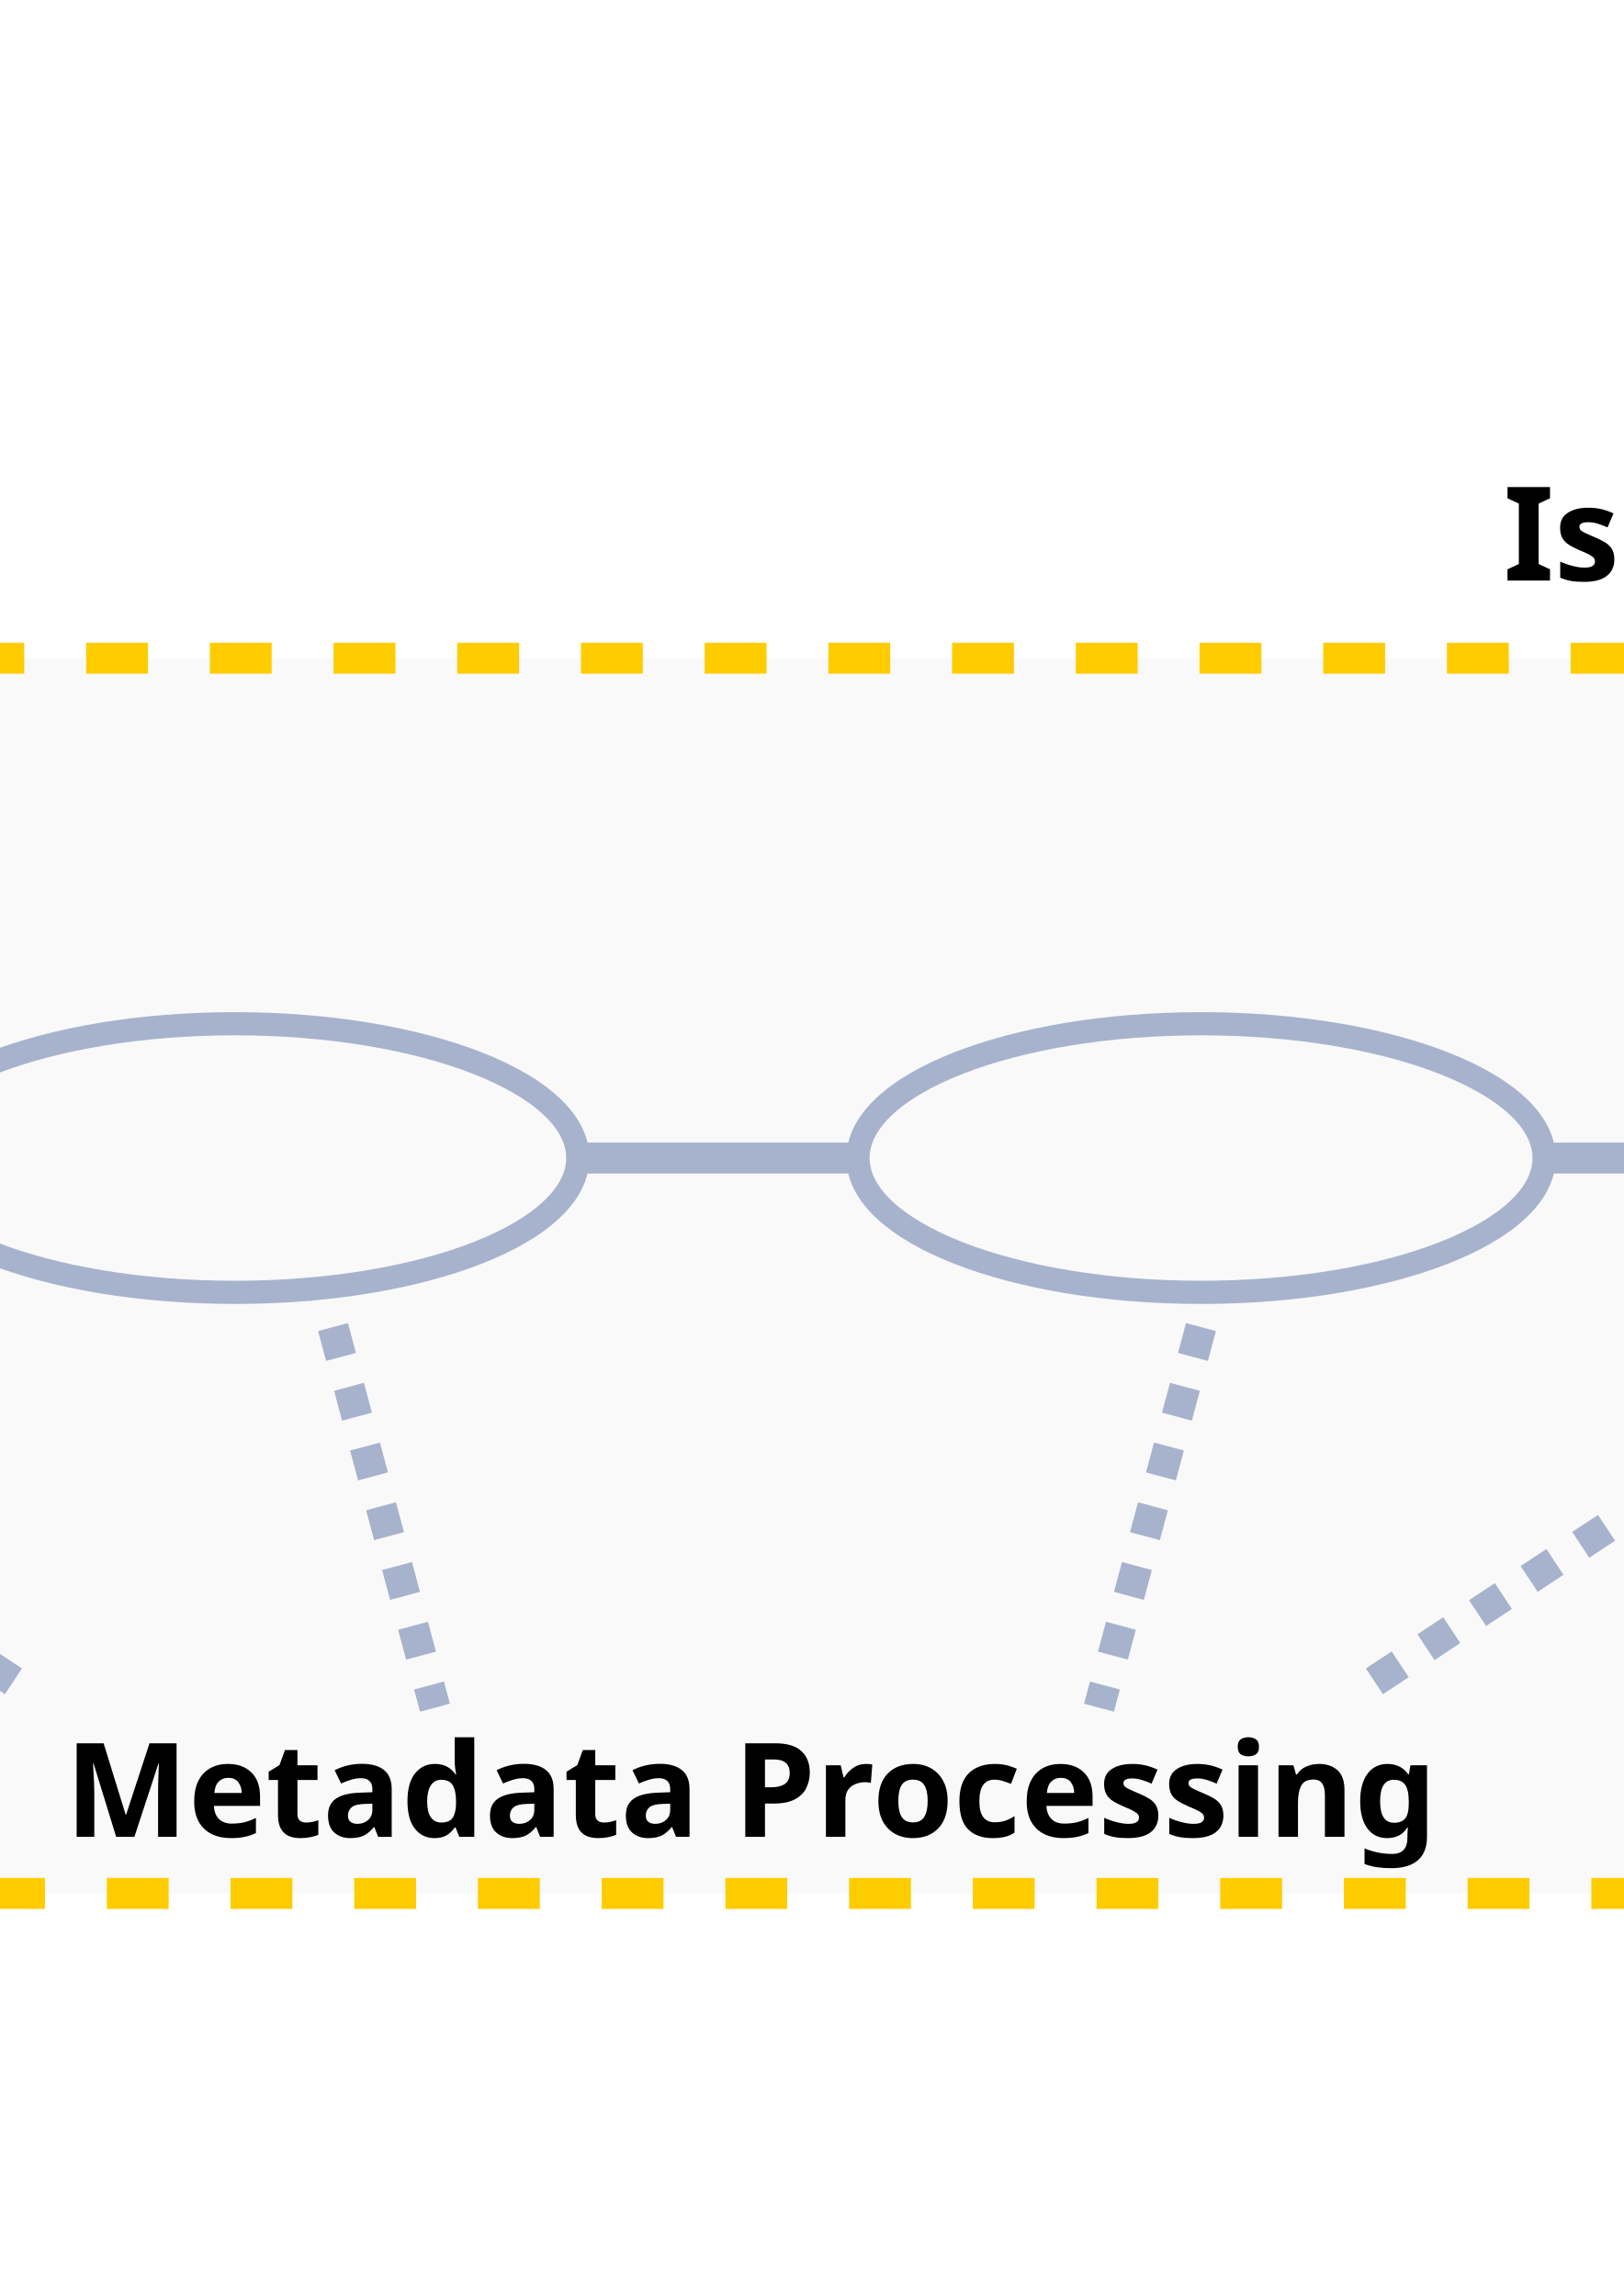
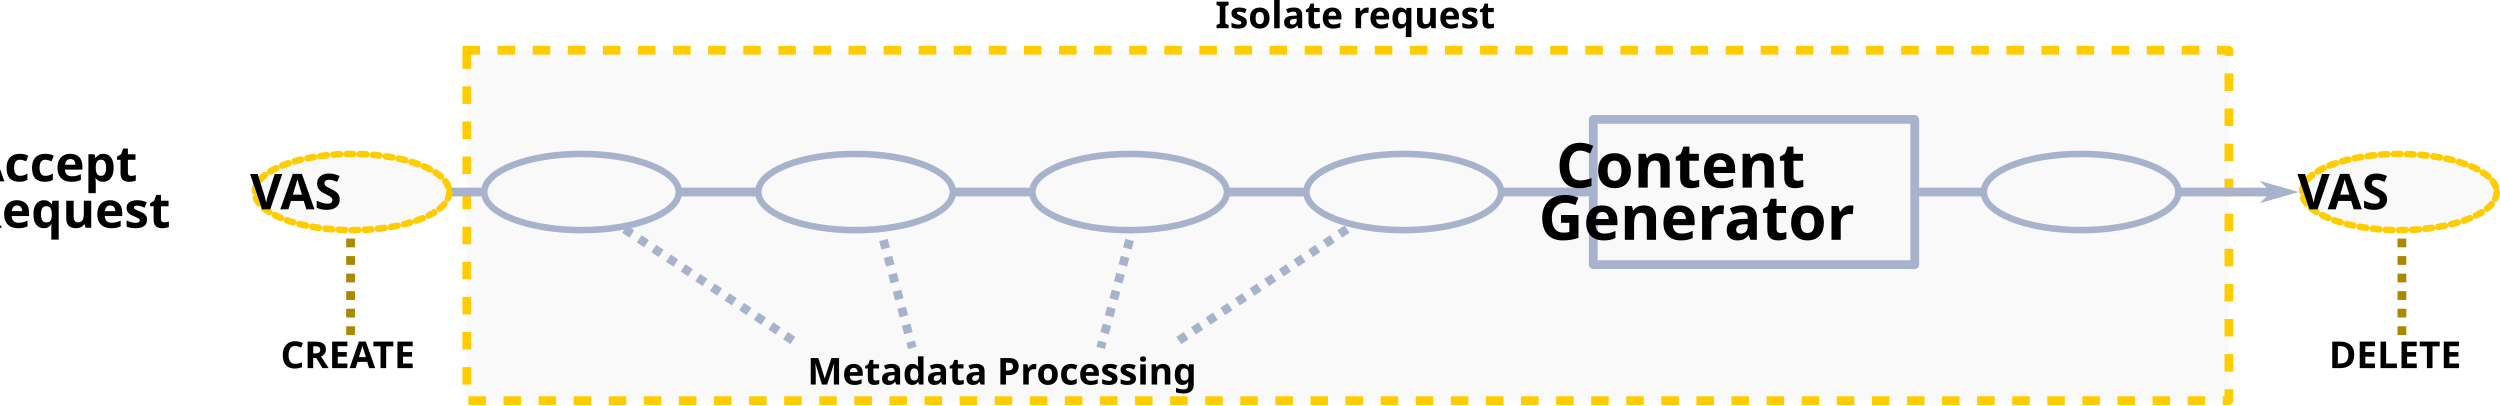
- <svg xmlns="http://www.w3.org/2000/svg" width="210mm" height="297mm" viewBox="0 0 210 297" version="1.1" id="svg8">
+ <svg xmlns="http://www.w3.org/2000/svg" width="1140.033mm" height="184.695mm" viewBox="0 0 1140.033 184.695" version="1.1" id="svg8">
  <defs id="defs2">
-     <marker orient="auto" refY="0.0" refX="0.0" id="Arrow1Sstart" style="overflow:visible">
-       <path id="path5565" d="M 0.0,0.0 L 5.0,-5.0 L -12.5,0.0 L 5.0,5.0 L 0.0,0.0 z " style="fill-rule:evenodd;stroke:#a7b3cd;stroke-width:1pt;stroke-opacity:1;fill:#a7b3cd;fill-opacity:1" transform="scale(0.2) translate(6,0)" />
+     <marker orient="auto" refY="0" refX="0" id="Arrow1Sstart" style="overflow:visible">
+       <path id="path5565" d="M 0,0 5,-5 -12.5,0 5,5 Z" style="fill:#a7b3cd;fill-opacity:1;fill-rule:evenodd;stroke:#a7b3cd;stroke-width:1pt;stroke-opacity:1" transform="matrix(0.2,0,0,0.2,1.2,0)" />
    </marker>
-     <marker style="overflow:visible;" id="marker7534" refX="0.0" refY="0.0" orient="auto">
-       <path transform="scale(0.3) rotate(180) translate(-2.3,0)" d="M 8.719,4.034 L -2.207,0.016 L 8.719,-4.002 C 6.973,-1.63 6.983,1.616 8.719,4.034 z " style="fill-rule:evenodd;stroke-width:0.625;stroke-linejoin:round;stroke:#a7b3cd;stroke-opacity:1;fill:#a7b3cd;fill-opacity:1" id="path7532" />
+     <marker style="overflow:visible" id="marker7534" refX="0" refY="0" orient="auto">
+       <path transform="matrix(-0.3,0,0,-0.3,0.69,0)" d="M 8.719,4.034 -2.207,0.016 8.719,-4.002 c -1.745,2.372 -1.735,5.617 -6e-7,8.035 z" style="fill:#a7b3cd;fill-opacity:1;fill-rule:evenodd;stroke:#a7b3cd;stroke-width:0.625;stroke-linejoin:round;stroke-opacity:1" id="path7532" />
    </marker>
-     <marker orient="auto" refY="0.0" refX="0.0" id="marker6702" style="overflow:visible;">
-       <path id="path6700" style="fill-rule:evenodd;stroke-width:0.625;stroke-linejoin:round;stroke:#333333;stroke-opacity:1;fill:#333333;fill-opacity:1" d="M 8.719,4.034 L -2.207,0.016 L 8.719,-4.002 C 6.973,-1.63 6.983,1.616 8.719,4.034 z " transform="scale(0.3) rotate(180) translate(-2.3,0)" />
+     <marker orient="auto" refY="0" refX="0" id="marker6702" style="overflow:visible">
+       <path id="path6700" style="fill:#333333;fill-opacity:1;fill-rule:evenodd;stroke:#333333;stroke-width:0.625;stroke-linejoin:round;stroke-opacity:1" d="M 8.719,4.034 -2.207,0.016 8.719,-4.002 c -1.745,2.372 -1.735,5.617 -6e-7,8.035 z" transform="matrix(-0.3,0,0,-0.3,0.69,0)" />
    </marker>
-     <marker orient="auto" refY="0.0" refX="0.0" id="marker6194" style="overflow:visible;">
-       <path id="path6192" style="fill-rule:evenodd;stroke-width:0.625;stroke-linejoin:round;stroke:#a7b3cd;stroke-opacity:1;fill:#a7b3cd;fill-opacity:1" d="M 8.719,4.034 L -2.207,0.016 L 8.719,-4.002 C 6.973,-1.63 6.983,1.616 8.719,4.034 z " transform="scale(0.3) rotate(180) translate(-2.3,0)" />
+     <marker orient="auto" refY="0" refX="0" id="marker6194" style="overflow:visible">
+       <path id="path6192" style="fill:#a7b3cd;fill-opacity:1;fill-rule:evenodd;stroke:#a7b3cd;stroke-width:0.625;stroke-linejoin:round;stroke-opacity:1" d="M 8.719,4.034 -2.207,0.016 8.719,-4.002 c -1.745,2.372 -1.735,5.617 -6e-7,8.035 z" transform="matrix(-0.3,0,0,-0.3,0.69,0)" />
    </marker>
-     <marker orient="auto" refY="0.0" refX="0.0" id="marker6148" style="overflow:visible;">
-       <path id="path6146" d="M 0.0,0.0 L 5.0,-5.0 L -12.5,0.0 L 5.0,5.0 L 0.0,0.0 z " style="fill-rule:evenodd;stroke:#a7b3cd;stroke-width:1pt;stroke-opacity:1;fill:#a7b3cd;fill-opacity:1" transform="scale(0.2) rotate(180) translate(6,0)" />
+     <marker orient="auto" refY="0" refX="0" id="marker6148" style="overflow:visible">
+       <path id="path6146" d="M 0,0 5,-5 -12.5,0 5,5 Z" style="fill:#a7b3cd;fill-opacity:1;fill-rule:evenodd;stroke:#a7b3cd;stroke-width:1pt;stroke-opacity:1" transform="matrix(-0.2,0,0,-0.2,-1.2,0)" />
    </marker>
-     <marker orient="auto" refY="0.0" refX="0.0" id="marker5985" style="overflow:visible;">
-       <path id="path5983" style="fill-rule:evenodd;stroke-width:0.625;stroke-linejoin:round;stroke:#a7b3cd;stroke-opacity:1;fill:#a7b3cd;fill-opacity:1" d="M 8.719,4.034 L -2.207,0.016 L 8.719,-4.002 C 6.973,-1.63 6.983,1.616 8.719,4.034 z " transform="scale(0.3) rotate(180) translate(-2.3,0)" />
+     <marker orient="auto" refY="0" refX="0" id="marker5985" style="overflow:visible">
+       <path id="path5983" style="fill:#a7b3cd;fill-opacity:1;fill-rule:evenodd;stroke:#a7b3cd;stroke-width:0.625;stroke-linejoin:round;stroke-opacity:1" d="M 8.719,4.034 -2.207,0.016 8.719,-4.002 c -1.745,2.372 -1.735,5.617 -6e-7,8.035 z" transform="matrix(-0.3,0,0,-0.3,0.69,0)" />
    </marker>
-     <marker orient="auto" refY="0.0" refX="0.0" id="Arrow2Send" style="overflow:visible;">
-       <path id="path5586" style="fill-rule:evenodd;stroke-width:0.625;stroke-linejoin:round;stroke:#a7b3cd;stroke-opacity:1;fill:#a7b3cd;fill-opacity:1" d="M 8.719,4.034 L -2.207,0.016 L 8.719,-4.002 C 6.973,-1.63 6.983,1.616 8.719,4.034 z " transform="scale(0.3) rotate(180) translate(-2.3,0)" />
+     <marker orient="auto" refY="0" refX="0" id="Arrow2Send" style="overflow:visible">
+       <path id="path5586" style="fill:#a7b3cd;fill-opacity:1;fill-rule:evenodd;stroke:#a7b3cd;stroke-width:0.625;stroke-linejoin:round;stroke-opacity:1" d="M 8.719,4.034 -2.207,0.016 8.719,-4.002 c -1.745,2.372 -1.735,5.617 -6e-7,8.035 z" transform="matrix(-0.3,0,0,-0.3,0.69,0)" />
    </marker>
-     <marker orient="auto" refY="0.0" refX="0.0" id="Arrow1Send" style="overflow:visible;">
-       <path id="path5568" d="M 0.0,0.0 L 5.0,-5.0 L -12.5,0.0 L 5.0,5.0 L 0.0,0.0 z " style="fill-rule:evenodd;stroke:#a7b3cd;stroke-width:1pt;stroke-opacity:1;fill:#a7b3cd;fill-opacity:1" transform="scale(0.2) rotate(180) translate(6,0)" />
+     <marker orient="auto" refY="0" refX="0" id="Arrow1Send" style="overflow:visible">
+       <path id="path5568" d="M 0,0 5,-5 -12.5,0 5,5 Z" style="fill:#a7b3cd;fill-opacity:1;fill-rule:evenodd;stroke:#a7b3cd;stroke-width:1pt;stroke-opacity:1" transform="matrix(-0.2,0,0,-0.2,-1.2,0)" />
    </marker>
-     <marker orient="auto" refY="0.0" refX="0.0" id="Arrow1Mend" style="overflow:visible;">
-       <path id="path5562" d="M 0.0,0.0 L 5.0,-5.0 L -12.5,0.0 L 5.0,5.0 L 0.0,0.0 z " style="fill-rule:evenodd;stroke:#a7b3cd;stroke-width:1pt;stroke-opacity:1;fill:#a7b3cd;fill-opacity:1" transform="scale(0.4) rotate(180) translate(10,0)" />
+     <marker orient="auto" refY="0" refX="0" id="Arrow1Mend" style="overflow:visible">
+       <path id="path5562" d="M 0,0 5,-5 -12.5,0 5,5 Z" style="fill:#a7b3cd;fill-opacity:1;fill-rule:evenodd;stroke:#a7b3cd;stroke-width:1pt;stroke-opacity:1" transform="matrix(-0.4,0,0,-0.4,-4,0)" />
    </marker>
    <marker orient="auto" refY="0" refX="0" id="marker5985-3" style="overflow:visible">
      <path id="path5983-1" style="fill:#a7b3cd;fill-opacity:1;fill-rule:evenodd;stroke:#a7b3cd;stroke-width:0.625;stroke-linejoin:round;stroke-opacity:1" d="M 8.719,4.034 -2.207,0.016 8.719,-4.002 c -1.745,2.372 -1.735,5.617 -6e-7,8.035 z" transform="matrix(-0.3,0,0,-0.3,0.69,0)" />
    </marker>
  </defs>
-   <g id="layer1">
-     <rect ry="0.066" y="85.141" x="-146.928" height="159.785" width="803.543" id="rect115377" style="opacity:1;fill:#f9f9f9;fill-opacity:1;stroke:#ffcc00;stroke-width:4;stroke-linecap:square;stroke-linejoin:bevel;stroke-miterlimit:4;stroke-dasharray:4,12;stroke-dashoffset:0;stroke-opacity:1" />
+   <g id="layer1" transform="translate(359.7943,-62.2309)">
+     <rect ry="0.066" y="85.141" x="-146.928" height="159.785" width="803.543" id="rect115377" style="opacity:1;fill:#f9f9f9;fill-opacity:1;stroke:#ffcc00;stroke-width:4;stroke-linecap:square;stroke-linejoin:bevel;stroke-miterlimit:4;stroke-dasharray:4, 12;stroke-dashoffset:0;stroke-opacity:1" />
    <path id="path8010" d="m 163.604,140.753 -21.47,80.145" style="fill:none;fill-rule:evenodd;stroke:#a7b3cd;stroke-width:4;stroke-linecap:butt;stroke-linejoin:miter;stroke-miterlimit:4;stroke-dasharray:4, 4;stroke-dashoffset:0;stroke-opacity:1" />
    <path style="fill:none;fill-rule:evenodd;stroke:#a7b3cd;stroke-width:4;stroke-linecap:butt;stroke-linejoin:miter;stroke-miterlimit:4;stroke-dasharray:4, 4;stroke-dashoffset:0;stroke-opacity:1" d="m 34.788,140.753 21.47,80.145" id="path8008" />
    <path id="path8006" d="M -81.668,162.322 2.626,218.073" style="fill:none;fill-rule:evenodd;stroke:#a7b3cd;stroke-width:4;stroke-linecap:butt;stroke-linejoin:miter;stroke-miterlimit:4;stroke-dasharray:4, 4;stroke-dashoffset:0;stroke-opacity:1" />
    <path id="path7530" d="M 681.328,149.799 H -156.839" style="fill:none;fill-rule:evenodd;stroke:#a7b3cd;stroke-width:4;stroke-linecap:butt;stroke-linejoin:miter;stroke-miterlimit:4;stroke-dasharray:none;stroke-opacity:1;marker-start:url(#Arrow1Sstart)" />
-     <path style="fill:none;fill-rule:evenodd;stroke:#a7b3cd;stroke-width:4;stroke-linecap:butt;stroke-linejoin:miter;stroke-miterlimit:4;stroke-dasharray:4,4;stroke-opacity:1;stroke-dashoffset:0" d="m 261.161,162.322 -84.294,55.752" id="path4572-3-6-7" />
+     <path style="fill:none;fill-rule:evenodd;stroke:#a7b3cd;stroke-width:4;stroke-linecap:butt;stroke-linejoin:miter;stroke-miterlimit:4;stroke-dasharray:4, 4;stroke-dashoffset:0;stroke-opacity:1" d="m 261.161,162.322 -84.294,55.752" id="path4572-3-6-7" />
    <ellipse style="opacity:1;fill:#f9f9f9;fill-opacity:1;stroke:#a7b3cd;stroke-width:3;stroke-linecap:round;stroke-linejoin:round;stroke-miterlimit:4;stroke-dasharray:none;stroke-dashoffset:0;stroke-opacity:1" id="path5162-5-7" cx="-94.613" cy="149.799" rx="44.367" ry="17.373" />
    <g id="g7504" transform="translate(71.49663,-4.479088)">
      <rect ry="0.027" y="121.158" x="295.267" height="66.241" width="146.595" id="rect4504-3-7" style="opacity:1;fill:#f9f9f9;fill-opacity:1;stroke:#a7b3cd;stroke-width:4;stroke-linecap:square;stroke-linejoin:bevel;stroke-miterlimit:4;stroke-dasharray:none;stroke-opacity:1" />
      <text id="text4508-3-6-9" y="152.252" x="368.086" style="font-style:normal;font-variant:normal;font-weight:normal;font-stretch:normal;font-size:28.222px;line-height:6.615px;font-family:'Open Sans';-inkscape-font-specification:'Open Sans';letter-spacing:0px;word-spacing:0px;fill:#000000;fill-opacity:1;stroke:none;stroke-width:0.265px;stroke-linecap:butt;stroke-linejoin:miter;stroke-opacity:1" xml:space="preserve">
        <tspan style="font-style:normal;font-variant:normal;font-weight:bold;font-stretch:normal;font-size:28.222px;line-height:23.812px;font-family:'Istok Web';-inkscape-font-specification:'Istok Web Bold';text-align:center;text-anchor:middle;fill:#000000;stroke:none;stroke-width:0.265px" y="152.252" x="368.086" id="tspan4506-6-1-2">Content</tspan>
        <tspan id="tspan7498" style="font-style:normal;font-variant:normal;font-weight:bold;font-stretch:normal;font-size:28.222px;line-height:23.812px;font-family:'Istok Web';-inkscape-font-specification:'Istok Web Bold';text-align:center;text-anchor:middle;fill:#000000;stroke:none;stroke-width:0.265px" y="176.065" x="368.086">Generator</tspan>
      </text>
    </g>
    <ellipse ry="17.373" rx="44.367" cy="149.799" cx="280.312" id="ellipse7442" style="opacity:1;fill:#f9f9f9;fill-opacity:1;stroke:#a7b3cd;stroke-width:3;stroke-linecap:round;stroke-linejoin:round;stroke-miterlimit:4;stroke-dasharray:none;stroke-dashoffset:0;stroke-opacity:1" />
    <ellipse style="opacity:1;fill:#f9f9f9;fill-opacity:1;stroke:#a7b3cd;stroke-width:3;stroke-linecap:round;stroke-linejoin:round;stroke-miterlimit:4;stroke-dasharray:none;stroke-dashoffset:0;stroke-opacity:1" id="ellipse7444" cx="155.337" cy="149.799" rx="44.367" ry="17.373" />
    <ellipse ry="17.373" rx="44.367" cy="149.799" cx="30.362" id="ellipse7446" style="opacity:1;fill:#f9f9f9;fill-opacity:1;stroke:#a7b3cd;stroke-width:3;stroke-linecap:round;stroke-linejoin:round;stroke-miterlimit:4;stroke-dasharray:none;stroke-dashoffset:0;stroke-opacity:1" />
    <ellipse style="opacity:1;fill:#f9f9f9;fill-opacity:1;stroke:#a7b3cd;stroke-width:3;stroke-linecap:round;stroke-linejoin:round;stroke-miterlimit:4;stroke-dasharray:none;stroke-dashoffset:0;stroke-opacity:1" id="ellipse7448" cx="589.227" cy="149.799" rx="44.367" ry="17.373" />
    <text xml:space="preserve" style="font-style:normal;font-variant:normal;font-weight:normal;font-stretch:normal;font-size:28.222px;line-height:6.615px;font-family:'Open Sans';-inkscape-font-specification:'Open Sans';letter-spacing:0px;word-spacing:0px;fill:#000000;fill-opacity:1;stroke:none;stroke-width:0.265px;stroke-linecap:butt;stroke-linejoin:miter;stroke-opacity:1" x="-309.612" y="144.915" id="text4508-3-6-9-8">
      <tspan id="tspan4506-6-1-2-4" x="-309.612" y="144.915" style="font-style:normal;font-variant:normal;font-weight:bold;font-stretch:normal;font-size:22.578px;line-height:21.167px;font-family:'Istok Web';-inkscape-font-specification:'Istok Web Bold';text-align:center;text-anchor:middle;fill:#000000;stroke:none;stroke-width:0.265px">Accept</tspan>
      <tspan x="-309.612" y="166.082" style="font-style:normal;font-variant:normal;font-weight:bold;font-stretch:normal;font-size:22.578px;line-height:21.167px;font-family:'Istok Web';-inkscape-font-specification:'Istok Web Bold';text-align:center;text-anchor:middle;fill:#000000;stroke:none;stroke-width:0.265px" id="tspan7493">Request</tspan>
    </text>
    <text id="text7479" y="237.596" x="8.381" style="font-style:normal;font-variant:normal;font-weight:normal;font-stretch:normal;font-size:28.222px;line-height:6.615px;font-family:'Open Sans';-inkscape-font-specification:'Open Sans';letter-spacing:0px;word-spacing:0px;fill:#000000;fill-opacity:1;stroke:none;stroke-width:0.265px;stroke-linecap:butt;stroke-linejoin:miter;stroke-opacity:1" xml:space="preserve">
      <tspan style="font-style:normal;font-variant:normal;font-weight:bold;font-stretch:normal;font-size:16.933px;font-family:'Istok Web';-inkscape-font-specification:'Istok Web Bold';fill:#000000;stroke:none;stroke-width:0.265px" y="237.596" x="8.381" id="tspan7477">Metadata Processing</tspan>
    </text>
    <g id="g115359">
-       <ellipse style="opacity:1;fill:#f9f9f9;fill-opacity:1;stroke:#ffcc00;stroke-width:3;stroke-linecap:round;stroke-linejoin:round;stroke-miterlimit:4;stroke-dasharray:3,3;stroke-dashoffset:0;stroke-opacity:1" id="ellipse114759" cx="-199.248" cy="149.799" rx="44.367" ry="17.373" />
+       <ellipse style="opacity:1;fill:#f9f9f9;fill-opacity:1;stroke:#ffcc00;stroke-width:3;stroke-linecap:round;stroke-linejoin:round;stroke-miterlimit:4;stroke-dasharray:3, 3;stroke-dashoffset:0;stroke-opacity:1" id="ellipse114759" cx="-199.248" cy="149.799" rx="44.367" ry="17.373" />
      <text xml:space="preserve" style="font-style:normal;font-variant:normal;font-weight:normal;font-stretch:normal;font-size:28.222px;line-height:6.615px;font-family:'Open Sans';-inkscape-font-specification:'Open Sans';letter-spacing:0px;word-spacing:0px;fill:#000000;fill-opacity:1;stroke:none;stroke-width:0.265px;stroke-linecap:butt;stroke-linejoin:miter;stroke-opacity:1" x="-199.201" y="157.703" id="text115343">
        <tspan x="-199.201" y="157.703" style="font-style:normal;font-variant:normal;font-weight:bold;font-stretch:normal;font-size:22.578px;line-height:21.167px;font-family:'Istok Web';-inkscape-font-specification:'Istok Web Bold';text-align:center;text-anchor:middle;fill:#000000;stroke:none;stroke-width:0.265px" id="tspan115341">VAS</tspan>
      </text>
    </g>
    <g id="g115354" transform="translate(0.3149761)">
      <ellipse ry="17.373" rx="44.367" cy="149.799" cx="734.057" id="ellipse114761" style="opacity:1;fill:#f9f9f9;fill-opacity:1;stroke:#ffcc00;stroke-width:3;stroke-linecap:round;stroke-linejoin:round;stroke-miterlimit:4;stroke-dasharray:3, 3;stroke-dashoffset:0;stroke-opacity:1" />
      <text id="text115349" y="157.703" x="734.104" style="font-style:normal;font-variant:normal;font-weight:normal;font-stretch:normal;font-size:28.222px;line-height:6.615px;font-family:'Open Sans';-inkscape-font-specification:'Open Sans';letter-spacing:0px;word-spacing:0px;fill:#000000;fill-opacity:1;stroke:none;stroke-width:0.265px;stroke-linecap:butt;stroke-linejoin:miter;stroke-opacity:1" xml:space="preserve">
        <tspan id="tspan115347" style="font-style:normal;font-variant:normal;font-weight:bold;font-stretch:normal;font-size:22.578px;line-height:21.167px;font-family:'Istok Web';-inkscape-font-specification:'Istok Web Bold';text-align:center;text-anchor:middle;fill:#000000;stroke:none;stroke-width:0.265px" y="157.703" x="734.104">VAS</tspan>
      </text>
    </g>
    <text xml:space="preserve" style="font-style:normal;font-variant:normal;font-weight:normal;font-stretch:normal;font-size:28.222px;line-height:6.615px;font-family:'Open Sans';-inkscape-font-specification:'Open Sans';letter-spacing:0px;word-spacing:0px;fill:#000000;fill-opacity:1;stroke:none;stroke-width:0.265px;stroke-linecap:butt;stroke-linejoin:miter;stroke-opacity:1" x="-231.829" y="230.113" id="text115363">
      <tspan id="tspan115361" x="-231.829" y="230.113" style="font-style:normal;font-variant:normal;font-weight:bold;font-stretch:normal;font-size:16.933px;font-family:'Istok Web';-inkscape-font-specification:'Istok Web Bold';fill:#000000;stroke:none;stroke-width:0.265px">CREATE</tspan>
    </text>
    <text id="text115367" y="230.113" x="702.213" style="font-style:normal;font-variant:normal;font-weight:normal;font-stretch:normal;font-size:28.222px;line-height:6.615px;font-family:'Open Sans';-inkscape-font-specification:'Open Sans';letter-spacing:0px;word-spacing:0px;fill:#000000;fill-opacity:1;stroke:none;stroke-width:0.265px;stroke-linecap:butt;stroke-linejoin:miter;stroke-opacity:1" xml:space="preserve">
      <tspan style="font-style:normal;font-variant:normal;font-weight:bold;font-stretch:normal;font-size:16.933px;font-family:'Istok Web';-inkscape-font-specification:'Istok Web Bold';fill:#000000;stroke:none;stroke-width:0.265px" y="230.113" x="702.213" id="tspan115365">DELETE</tspan>
    </text>
    <path style="fill:none;fill-rule:evenodd;stroke:#aa8800;stroke-width:4;stroke-linecap:butt;stroke-linejoin:miter;stroke-miterlimit:4;stroke-dasharray:4, 4;stroke-dashoffset:0;stroke-opacity:1" d="M -199.928,171.015 V 218.073" id="path115369" />
    <path id="path115371" d="M 735.516,171.015 V 218.073" style="fill:none;fill-rule:evenodd;stroke:#aa8800;stroke-width:4;stroke-linecap:butt;stroke-linejoin:miter;stroke-miterlimit:4;stroke-dasharray:4, 4;stroke-dashoffset:0;stroke-opacity:1" />
    <text id="text115393" y="75.096" x="194.42" style="font-style:normal;font-variant:normal;font-weight:normal;font-stretch:normal;font-size:28.222px;line-height:6.615px;font-family:'Open Sans';-inkscape-font-specification:'Open Sans';letter-spacing:0px;word-spacing:0px;fill:#000000;fill-opacity:1;stroke:none;stroke-width:0.265px;stroke-linecap:butt;stroke-linejoin:miter;stroke-opacity:1" xml:space="preserve">
      <tspan style="font-style:normal;font-variant:normal;font-weight:bold;font-stretch:normal;font-size:16.933px;font-family:'Istok Web';-inkscape-font-specification:'Istok Web Bold';fill:#000000;stroke:none;stroke-width:0.265px" y="75.096" x="194.42" id="tspan115391">Isolate request</tspan>
    </text>
  </g>
</svg>
